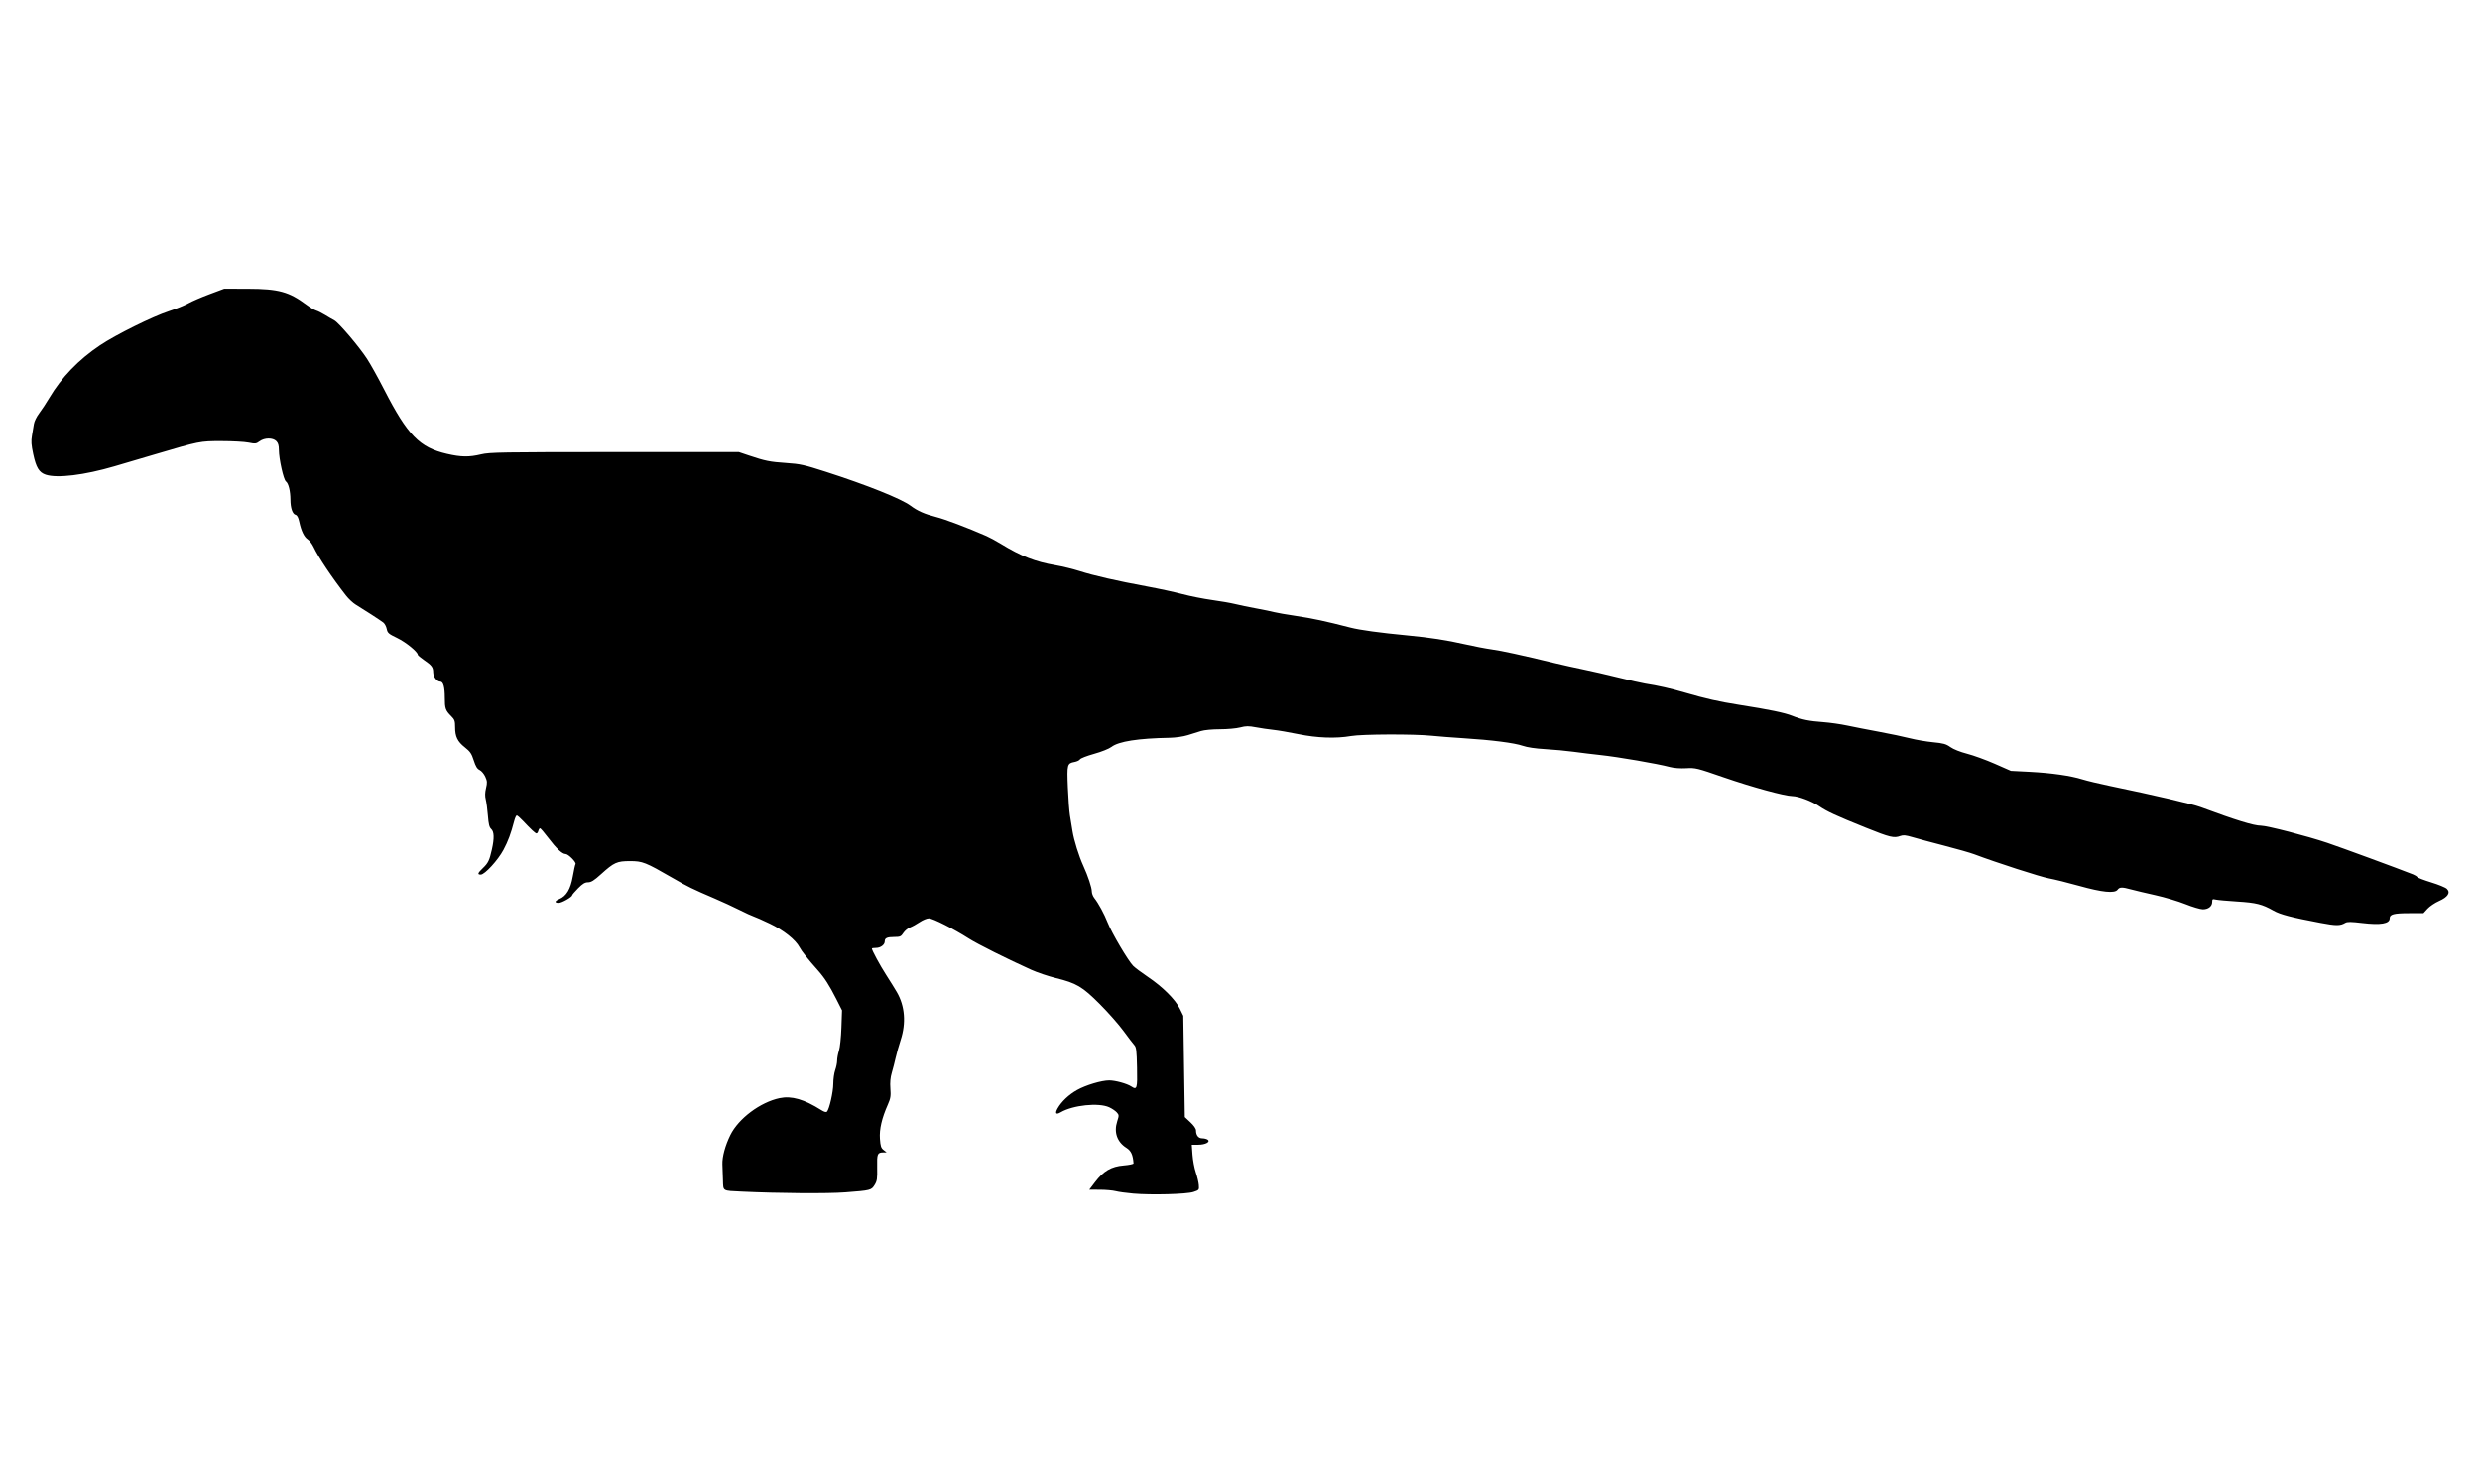
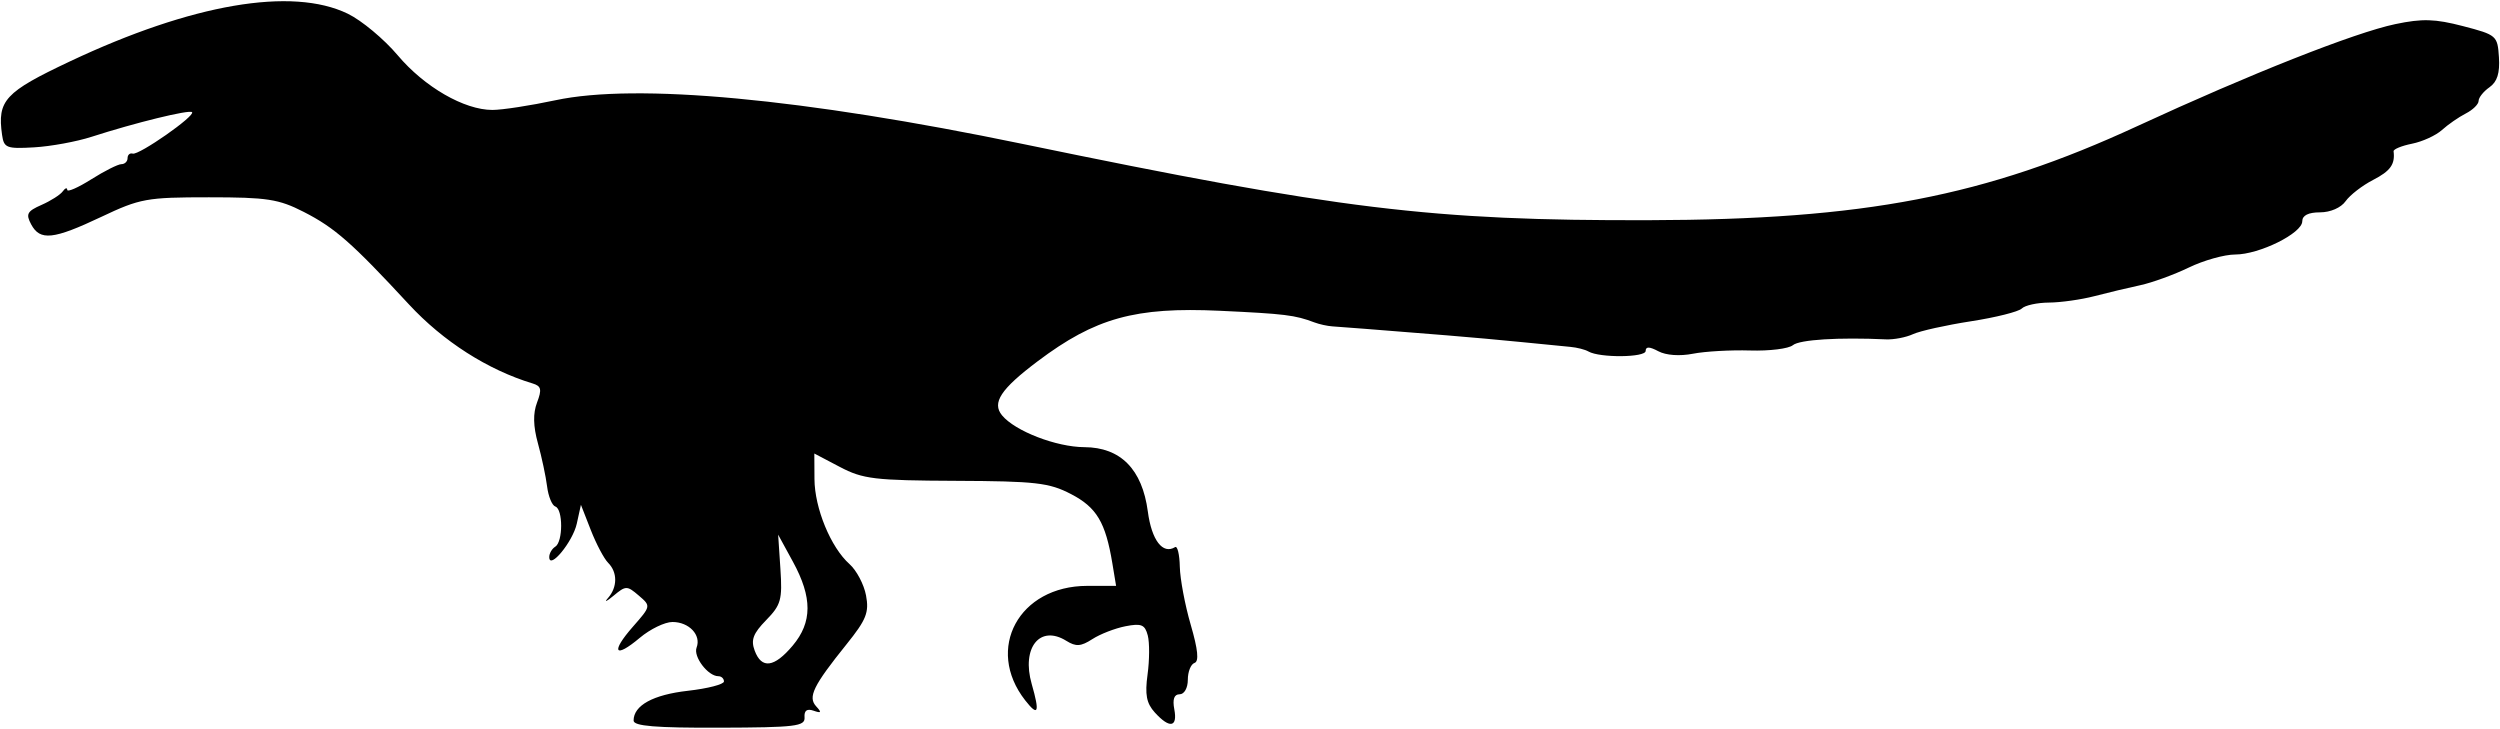
- <svg xmlns="http://www.w3.org/2000/svg" version="1.1" id="svg1" width="1928" height="1153" viewBox="0 0 1928 1153">
+ <svg xmlns="http://www.w3.org/2000/svg" version="1.1" id="svg1" width="415" height="121" viewBox="0 0 415 121">
  <defs id="defs1" />
  <g id="g1">
-     <path style="fill:#000000" d="m 880.806,927.908 c -5.225,-0.455 -11.3,-1.3 -13.5,-1.877 -2.2,-0.578 -7.709,-1.061 -12.242,-1.074 l -8.242,-0.024 4.476,-5.886 c 6.583,-8.656 12.674,-12.206 22.285,-12.987 4.247,-0.345 7.689,-1.077 7.649,-1.627 -0.484,-6.67 -1.912,-9.781 -5.542,-12.072 -7.255,-4.58 -9.872,-12.144 -7.133,-20.622 1.466,-4.538 1.446,-4.932 -0.349,-6.949 -1.046,-1.176 -3.703,-2.965 -5.903,-3.976 -8.173,-3.753 -28.157,-1.675 -37.719,3.922 -3.629,2.124 -4.589,0.86 -2.341,-3.084 3.023,-5.304 8.697,-10.664 15.06,-14.229 6.869,-3.849 19.047,-7.49 25.048,-7.49 4.692,0 13.719,2.474 17.092,4.684 4.506,2.952 4.852,1.817 4.506,-14.762 -0.276,-13.25 -0.579,-15.704 -2.147,-17.422 -1.004,-1.1 -4.787,-6.05 -8.407,-11 -3.62,-4.95 -11.871,-14.304 -18.337,-20.786 -13.587,-13.622 -18.162,-16.329 -34.256,-20.274 -5.775,-1.415 -14.342,-4.3 -19.037,-6.411 -18.172,-8.167 -41.941,-20.054 -48.548,-24.279 -11.628,-7.436 -28.048,-15.752 -31.063,-15.733 -1.568,0.01 -4.817,1.35 -7.219,2.978 -2.402,1.628 -5.777,3.476 -7.5,4.107 -1.723,0.631 -4.046,2.554 -5.161,4.272 -1.821,2.805 -2.538,3.127 -7,3.138 -5.662,0.015 -7.472,0.836 -7.472,3.391 0,2.672 -3.248,5.096 -6.829,5.096 -1.744,0 -3.171,0.218 -3.171,0.484 0,1.416 6.317,13.093 11.098,20.516 3.011,4.675 6.755,10.705 8.319,13.4 6.233,10.741 7.289,23.893 2.979,37.112 -1.432,4.393 -3.204,10.688 -3.937,13.988 -0.733,3.3 -2.067,8.475 -2.964,11.5 -1.13,3.809 -1.472,7.602 -1.114,12.337 0.437,5.78 0.141,7.687 -1.916,12.338 -4.762,10.767 -6.737,19.278 -6.204,26.728 0.412,5.758 0.888,7.207 2.867,8.729 l 2.373,1.825 -2.5,0.038 c -4.721,0.071 -5.097,0.972 -4.885,11.721 0.172,8.757 -0.079,10.493 -1.963,13.541 -2.569,4.157 -3.011,4.27 -22.771,5.78 -13.821,1.057 -52.001,0.788 -80.38,-0.565 -15.511,-0.74 -14.456,-0.102 -14.756,-8.927 -0.141,-4.149 -0.336,-9.681 -0.434,-12.294 -0.217,-5.81 2.206,-14.727 6.201,-22.816 6.328,-12.815 23.287,-25.505 38.29,-28.652 9.268,-1.944 19.051,0.879 32.517,9.385 2.079,1.313 3.67,1.744 4.261,1.153 1.845,-1.845 4.92,-15.396 4.92,-21.682 0,-3.513 0.675,-8.3 1.5,-10.638 0.825,-2.338 1.5,-5.69 1.5,-7.448 0,-1.758 0.64,-5.189 1.423,-7.624 0.799,-2.487 1.629,-10.34 1.893,-17.914 l 0.47,-13.486 -4.555,-9.014 c -5.233,-10.357 -9.066,-16.327 -14.149,-22.039 -7.913,-8.892 -12.666,-14.864 -14.28,-17.941 -3.083,-5.879 -12.38,-13.272 -23.151,-18.41 -5.583,-2.663 -11.276,-5.189 -12.651,-5.614 -1.375,-0.425 -6.325,-2.7 -11,-5.055 -4.675,-2.355 -13.225,-6.305 -19,-8.777 -17.607,-7.538 -21.073,-9.232 -33,-16.123 -21.053,-12.165 -23.292,-13.051 -32.976,-13.051 -10.198,-10e-5 -12.45,1.013 -22.524,10.136 -5.463,4.947 -7.692,6.341 -10.151,6.35 -2.42,0.01 -4.219,1.094 -7.75,4.676 -2.529,2.565 -4.599,4.98 -4.599,5.367 0,1.4 -8.02,5.968 -10.479,5.968 -3.423,0 -3.178,-1.486 0.497,-3.007 5.481,-2.27 8.751,-7.729 10.443,-17.43 0.837,-4.799 1.801,-9.178 2.143,-9.731 0.837,-1.354 -5.551,-7.832 -7.723,-7.832 -2.607,0 -7.318,-4.402 -13.499,-12.614 -3.058,-4.062 -5.917,-7.386 -6.354,-7.386 -0.437,0 -1.03,0.9 -1.318,2 -0.288,1.1 -0.915,2 -1.394,2 -0.926,0 -4.389,-3.213 -10.668,-9.899 -2.119,-2.256 -4.239,-4.101 -4.711,-4.101 -0.473,0 -1.36,1.913 -1.972,4.25 -2.608,9.968 -4.731,15.681 -8.365,22.516 -4.262,8.013 -14.553,19.234 -17.642,19.234 -2.811,0 -2.439,-1.146 1.639,-5.054 4.097,-3.925 5.114,-6.027 6.994,-14.446 1.952,-8.747 1.79,-13.846 -0.507,-15.925 -1.482,-1.341 -2.069,-3.702 -2.586,-10.405 -0.368,-4.769 -1.112,-10.412 -1.654,-12.54 -0.688,-2.704 -0.627,-5.364 0.204,-8.825 1.028,-4.286 0.948,-5.488 -0.591,-8.903 -0.979,-2.171 -2.945,-4.504 -4.368,-5.185 -1.933,-0.924 -3.094,-2.823 -4.588,-7.506 -1.678,-5.261 -2.787,-6.89 -6.893,-10.128 -5.779,-4.557 -7.607,-8.347 -7.607,-15.774 0,-4.741 -0.398,-5.86 -3.013,-8.475 -4.456,-4.456 -4.987,-5.968 -4.987,-14.202 0,-8.345 -1.179,-12.631 -3.475,-12.631 -2.609,0 -5.523,-3.801 -5.557,-7.25 -0.039,-3.984 -1.141,-5.451 -7.218,-9.601 -2.612,-1.785 -4.75,-3.601 -4.75,-4.037 0,-2.229 -9.257,-9.778 -15.93,-12.99 -6.782,-3.264 -7.591,-3.964 -8.217,-7.097 -0.381,-1.912 -1.582,-4.162 -2.668,-5 -2.235,-1.725 -15.477,-10.318 -21.396,-13.884 -2.154,-1.298 -5.576,-4.486 -7.603,-7.085 -11.079,-14.201 -21.493,-29.795 -25.241,-37.795 -1.093,-2.332 -3.124,-4.986 -4.514,-5.896 -2.821,-1.848 -5.028,-6.442 -6.6,-13.735 -0.715,-3.316 -1.634,-5.025 -2.878,-5.35 -2.366,-0.619 -3.948,-5.261 -3.978,-11.677 -0.032,-6.789 -1.496,-12.777 -3.479,-14.227 -1.88,-1.375 -5.464,-17.468 -5.484,-24.624 -0.009,-3.404 -0.58,-5.317 -2.013,-6.75 -2.748,-2.748 -9.168,-2.675 -12.987,0.149 -2.682,1.983 -3.348,2.06 -8.626,1 -3.146,-0.632 -12.57,-1.149 -20.943,-1.149 -16.981,0 -16.799,-0.036 -52.444,10.498 -10.725,3.17 -24.586,7.258 -30.802,9.086 -23.378,6.873 -44.556,9.453 -53.432,6.51 -5.192,-1.721 -7.508,-5.523 -9.747,-16 -1.525,-7.136 -1.73,-10.132 -0.977,-14.31 0.523,-2.906 1.196,-6.961 1.495,-9.011 0.303,-2.076 2.12,-5.792 4.101,-8.387 1.956,-2.563 5.534,-8.004 7.95,-12.091 9.286,-15.706 22.786,-29.682 39.41,-40.799 12.41,-8.298 40.848,-22.379 53.5,-26.491 5.5,-1.787 12.271,-4.525 15.046,-6.084 2.775,-1.559 10.2,-4.76 16.5,-7.112 l 11.454,-4.277 18.5,0.051 c 23.753,0.065 31.851,2.278 45.448,12.42 2.778,2.072 6.177,4.093 7.552,4.49 1.375,0.397 4.525,1.973 7,3.502 2.475,1.529 5.68,3.394 7.122,4.143 3.401,1.767 19.107,20.232 25.399,29.862 2.695,4.125 8.707,14.925 13.359,24 18.148,35.4 27.535,45.01 48.743,49.897 11.076,2.553 17.23,2.641 26.679,0.382 6.545,-1.565 15.94,-1.723 103.697,-1.75 l 96.5,-0.029 8,2.696 c 12.573,4.236 16.194,4.963 29,5.823 10.721,0.72 13.972,1.439 30.5,6.752 32.052,10.302 58.9,21.049 66.126,26.471 5.345,4.01 10.921,6.474 19.762,8.731 7.103,1.814 23.968,8.188 39.111,14.784 2.475,1.078 7.53,3.815 11.233,6.081 15.795,9.668 26.881,14.001 42.7,16.687 5.188,0.881 13.517,2.91 18.508,4.509 10.997,3.523 29.268,7.703 52.059,11.909 9.35,1.726 21.95,4.445 28,6.043 6.05,1.598 16.4,3.648 23,4.556 6.6,0.908 14.636,2.307 17.857,3.11 3.221,0.803 10.55,2.322 16.286,3.376 5.736,1.054 12.101,2.366 14.144,2.916 2.043,0.55 9.789,1.897 17.214,2.994 12.471,1.842 22.695,4.038 41.999,9.021 7.408,1.912 23.09,4.06 44.5,6.094 17.359,1.649 30.401,3.657 44.209,6.805 7.035,1.604 16.616,3.443 21.291,4.087 7.821,1.077 21.985,4.162 49,10.672 5.775,1.392 15.675,3.589 22,4.882 6.325,1.294 18.7,4.138 27.5,6.32 8.8,2.182 18.025,4.28 20.5,4.662 10.047,1.55 20.097,3.819 31,6.999 16.243,4.737 26.488,7.053 42,9.497 23.889,3.763 35.363,6.129 41.5,8.558 7.736,3.062 12.878,4.11 24.227,4.94 5.075,0.371 13.4,1.563 18.5,2.649 5.1,1.086 16.248,3.263 24.773,4.839 8.525,1.575 19.325,3.845 24,5.045 4.675,1.199 12.766,2.587 17.981,3.084 7.997,0.762 10.11,1.352 13.5,3.765 2.394,1.705 7.658,3.798 13.019,5.177 4.95,1.274 14.625,4.791 21.5,7.815 l 12.5,5.5 14.5,0.745 c 16.886,0.868 32.018,3.03 41.084,5.871 3.529,1.106 13.166,3.412 21.416,5.125 34.703,7.204 64.074,14.053 70.5,16.44 27.161,10.088 41.265,14.432 46.942,14.458 4.781,0.022 35.887,8.069 51.558,13.338 10.465,3.519 55.066,19.916 66.653,24.504 1.459,0.578 2.94,1.515 3.29,2.082 0.35,0.567 5.232,2.434 10.847,4.149 5.615,1.715 11.078,3.959 12.14,4.988 3.058,2.963 0.825,6.425 -6.126,9.499 -3.155,1.395 -7.162,4.093 -8.905,5.996 l -3.169,3.459 h -11.181 c -11.82,0 -15.049,0.858 -15.049,4 0,4.181 -6.989,5.356 -21.5,3.615 -8.534,-1.024 -11.448,-1.053 -13,-0.132 -3.981,2.364 -7.018,2.368 -19.402,0.028 -22.575,-4.266 -31.074,-6.481 -36.388,-9.48 -8.928,-5.039 -13.459,-6.179 -28.21,-7.1 -7.7,-0.48 -15.238,-1.164 -16.75,-1.519 -2.43,-0.571 -2.75,-0.359 -2.75,1.816 0,3.395 -2.974,5.771 -7.223,5.771 -1.961,0 -8.084,-1.813 -13.607,-4.029 -5.523,-2.216 -16.033,-5.357 -23.355,-6.981 -7.323,-1.624 -15.789,-3.631 -18.814,-4.46 -7.122,-1.951 -9,-1.912 -10.563,0.219 -2.208,3.011 -11.905,2.034 -29.937,-3.014 -8.8,-2.464 -19.375,-5.079 -23.5,-5.812 -6.445,-1.146 -40.805,-12.242 -58,-18.73 -3.025,-1.141 -13.6,-4.165 -23.5,-6.718 -9.9,-2.554 -20.957,-5.525 -24.571,-6.602 -5.097,-1.52 -7.187,-1.726 -9.315,-0.916 -4.959,1.885 -8.158,1.125 -26.738,-6.353 -23.566,-9.485 -30.187,-12.538 -36.553,-16.858 -5.696,-3.865 -15.996,-7.726 -20.766,-7.782 -6.018,-0.072 -31.439,-7.018 -53.056,-14.498 -21.215,-7.341 -22.265,-7.597 -29.432,-7.178 -4.456,0.261 -9.462,-0.103 -12.5,-0.908 -10.023,-2.655 -40.321,-7.871 -54.568,-9.395 -5.775,-0.618 -15,-1.739 -20.5,-2.492 -5.5,-0.753 -15.4,-1.675 -22,-2.049 -7.616,-0.431 -14.009,-1.377 -17.5,-2.588 -6.469,-2.245 -24.327,-4.529 -46,-5.884 -8.525,-0.533 -19.775,-1.408 -25,-1.944 -13.613,-1.397 -54.053,-1.243 -62.5,0.238 -11.696,2.05 -26.377,1.52 -41,-1.48 -7.15,-1.467 -15.925,-2.969 -19.5,-3.339 -3.575,-0.37 -9.599,-1.256 -13.386,-1.97 -5.776,-1.088 -7.759,-1.07 -12.299,0.113 -2.977,0.775 -10.035,1.41 -15.686,1.41 -5.891,0 -12.162,0.586 -14.701,1.373 -2.436,0.755 -7.128,2.214 -10.428,3.242 -3.46,1.078 -9.387,1.929 -14,2.011 -24.372,0.431 -39.577,2.806 -45.141,7.049 -1.967,1.5 -7.703,3.796 -13.577,5.433 -5.594,1.559 -10.527,3.472 -10.963,4.25 -0.435,0.778 -2.328,1.703 -4.205,2.055 -5.791,1.086 -5.994,1.856 -5.239,19.873 0.373,8.918 1.101,18.69 1.616,21.715 0.515,3.025 1.396,8.425 1.958,12 1.148,7.308 4.954,19.535 8.504,27.316 3.583,7.853 6.547,16.802 6.547,19.765 0,1.457 0.849,3.729 1.886,5.048 3.363,4.276 7.668,12.212 10.508,19.372 3.194,8.053 15.853,29.511 19.72,33.427 1.438,1.456 6.564,5.303 11.392,8.548 11.457,7.702 21.379,17.545 24.861,24.663 l 2.742,5.605 0.598,39.378 0.598,39.378 4.348,4.07 c 2.631,2.463 4.348,4.956 4.348,6.316 0,3.748 1.846,6.113 4.785,6.13 1.493,0.01 3.39,0.467 4.215,1.019 2.544,1.702 -1.642,3.966 -7.334,3.966 h -4.952 l 0.544,7.75 c 0.299,4.263 1.461,10.45 2.583,13.75 1.121,3.3 2.179,7.746 2.349,9.879 0.303,3.794 0.212,3.911 -4.19,5.355 -5.39,1.768 -32.67,2.488 -47,1.24 z" id="path1" />
+     <path style="fill:#000000" d="m 105.176,119.619 c 0,-2.522 3.232,-4.295 9.025,-4.95 3.287,-0.372 5.975,-1.068 5.975,-1.547 0,-0.479 -0.418,-0.871 -0.929,-0.871 -1.725,0 -4.191,-3.247 -3.612,-4.756 0.797,-2.076 -1.249,-4.244 -4.005,-4.244 -1.265,0 -3.704,1.181 -5.42,2.624 -4.189,3.525 -4.883,2.412 -1.148,-1.842 3.007,-3.425 3.008,-3.429 0.968,-5.175 -1.945,-1.665 -2.144,-1.663 -4.198,0.046 -1.186,0.987 -1.594,1.153 -0.906,0.37 1.59,-1.811 1.599,-4.275 0.02,-5.853 -0.676,-0.676 -1.968,-3.118 -2.871,-5.427 l -1.641,-4.197 -0.686,3.123 c -0.664,3.022 -4.573,7.762 -4.573,5.545 0,-0.603 0.45,-1.374 1,-1.714 1.295,-0.801 1.303,-6.232 0.009,-6.667 -0.545,-0.183 -1.16,-1.683 -1.366,-3.333 -0.206,-1.65 -0.891,-4.869 -1.521,-7.153 -0.79,-2.863 -0.835,-4.97 -0.145,-6.786 0.825,-2.171 0.696,-2.725 -0.738,-3.159 -7.449,-2.254 -14.844,-6.981 -20.537,-13.13 C 58.425,40.313 55.582,37.813 50.422,35.176 c -4.173,-2.132 -6.074,-2.425 -15.746,-2.425 -10.336,0 -11.414,0.196 -17.862,3.25 -7.966,3.773 -10.162,4.008 -11.64,1.246 -0.918,-1.715 -0.67,-2.181 1.715,-3.23 1.533,-0.674 3.118,-1.684 3.522,-2.246 0.404,-0.561 0.742,-0.677 0.75,-0.258 0.008,0.419 1.806,-0.368 3.995,-1.75 2.189,-1.382 4.439,-2.513 5,-2.513 0.561,0 1.02,-0.45 1.02,-1 0,-0.55 0.385,-0.887 0.857,-0.75 1.028,0.3 10.446,-6.281 9.847,-6.88 -0.452,-0.452 -9.438,1.751 -16.703,4.096 -2.475,0.799 -6.75,1.583 -9.5,1.743 -4.588,0.267 -5.027,0.097 -5.333,-2.06 -0.812,-5.738 0.452,-7.108 11.275,-12.213 20.233,-9.544 36.845,-12.395 46.105,-7.913 2.298,1.112 6.028,4.217 8.289,6.898 4.444,5.27 11.045,9.08 15.73,9.079 1.614,-4.5e-4 6.309,-0.722 10.434,-1.604 13.48,-2.882 41.101,-0.305 77.5,7.231 52.599,10.889 67.981,12.764 104,12.676 35.88,-0.088 55.832,-3.928 81.099,-15.609 18.672,-8.632 36.111,-15.528 42.838,-16.939 4.498,-0.943 6.588,-0.882 11.249,0.332 5.588,1.456 5.731,1.58 5.961,5.186 0.168,2.621 -0.289,4.063 -1.571,4.961 -0.994,0.696 -1.806,1.716 -1.804,2.266 0.002,0.55 -0.956,1.49 -2.128,2.089 -1.172,0.599 -2.951,1.831 -3.953,2.738 -1.002,0.907 -3.238,1.932 -4.968,2.278 -1.73,0.346 -3.11,0.914 -3.066,1.262 0.271,2.161 -0.524,3.27 -3.407,4.756 -1.788,0.921 -3.838,2.508 -4.557,3.526 -0.767,1.086 -2.523,1.851 -4.25,1.851 -1.932,0 -2.943,0.509 -2.943,1.48 0,1.988 -7.132,5.52 -11.144,5.52 -1.773,0 -5.234,0.973 -7.689,2.162 -2.456,1.189 -6.086,2.509 -8.066,2.934 -1.98,0.425 -5.4,1.241 -7.6,1.815 -2.2,0.573 -5.598,1.053 -7.55,1.066 -1.952,0.013 -3.983,0.457 -4.512,0.986 -0.529,0.529 -4.332,1.484 -8.45,2.121 -4.118,0.637 -8.44,1.598 -9.604,2.135 -1.164,0.537 -3.189,0.926 -4.5,0.866 -7.826,-0.364 -14.332,0.043 -15.443,0.965 -0.703,0.584 -3.903,0.98 -7.109,0.882 -3.207,-0.099 -7.471,0.143 -9.476,0.536 -2.193,0.431 -4.483,0.267 -5.75,-0.411 -1.471,-0.787 -2.105,-0.802 -2.105,-0.051 0,1.103 -7.634,1.174 -9.5,0.089 -0.55,-0.32 -1.9,-0.663 -3,-0.763 -1.1,-0.1 -4.7,-0.454 -8,-0.787 -3.3,-0.333 -8.925,-0.84 -12.5,-1.127 -12.135,-0.975 -17.496,-1.395 -19,-1.49 -0.825,-0.052 -2.175,-0.35 -3,-0.662 -3.216,-1.216 -4.868,-1.419 -15.701,-1.927 -14.012,-0.658 -20.663,1.186 -30.219,8.376 -6.14,4.62 -7.643,6.902 -5.917,8.987 2.161,2.612 9,5.253 13.664,5.277 6.016,0.03 9.603,3.67 10.534,10.686 0.632,4.768 2.476,7.173 4.526,5.906 0.388,-0.24 0.74,1.221 0.782,3.247 0.042,2.026 0.858,6.367 1.813,9.647 1.205,4.138 1.397,6.077 0.627,6.333 -0.61,0.203 -1.109,1.457 -1.109,2.786 0,1.372 -0.588,2.417 -1.361,2.417 -0.913,0 -1.204,0.824 -0.883,2.5 0.575,3.006 -0.789,3.225 -3.239,0.518 -1.387,-1.533 -1.659,-2.963 -1.2,-6.313 0.327,-2.382 0.342,-5.295 0.034,-6.472 -0.471,-1.8 -1.061,-2.043 -3.705,-1.526 -1.73,0.338 -4.202,1.298 -5.493,2.133 -1.902,1.23 -2.722,1.285 -4.313,0.292 -4.381,-2.736 -7.487,1.124 -5.757,7.155 1.371,4.781 1.089,5.489 -1.083,2.713 -6.692,-8.553 -1.037,-18.987 10.296,-18.996 l 4.795,-0.004 -0.621,-3.75 c -1.126,-6.8 -2.606,-9.278 -6.863,-11.486 -3.635,-1.886 -5.83,-2.138 -19.107,-2.197 -13.514,-0.06 -15.421,-0.288 -19.25,-2.3 l -4.25,-2.234 0.022,4.234 c 0.025,4.843 2.708,11.355 5.817,14.121 1.167,1.038 2.401,3.378 2.743,5.2 0.53,2.827 0.056,4.016 -3.237,8.113 -5.553,6.908 -6.458,8.767 -5.023,10.319 0.925,1.001 0.829,1.153 -0.447,0.707 -1.101,-0.385 -1.585,-0.029 -1.5,1.103 0.112,1.487 -1.443,1.676 -14.124,1.717 -10.603,0.035 -14.25,-0.267 -14.25,-1.179 z M 131.587,107.174 c 3.267,-3.883 3.28,-7.993 0.042,-13.923 l -2.457,-4.5 0.377,5.689 c 0.338,5.111 0.098,5.974 -2.366,8.5 -2.162,2.216 -2.566,3.288 -1.907,5.061 1.149,3.093 3.244,2.818 6.311,-0.827 z" id="path1" />
  </g>
</svg>
